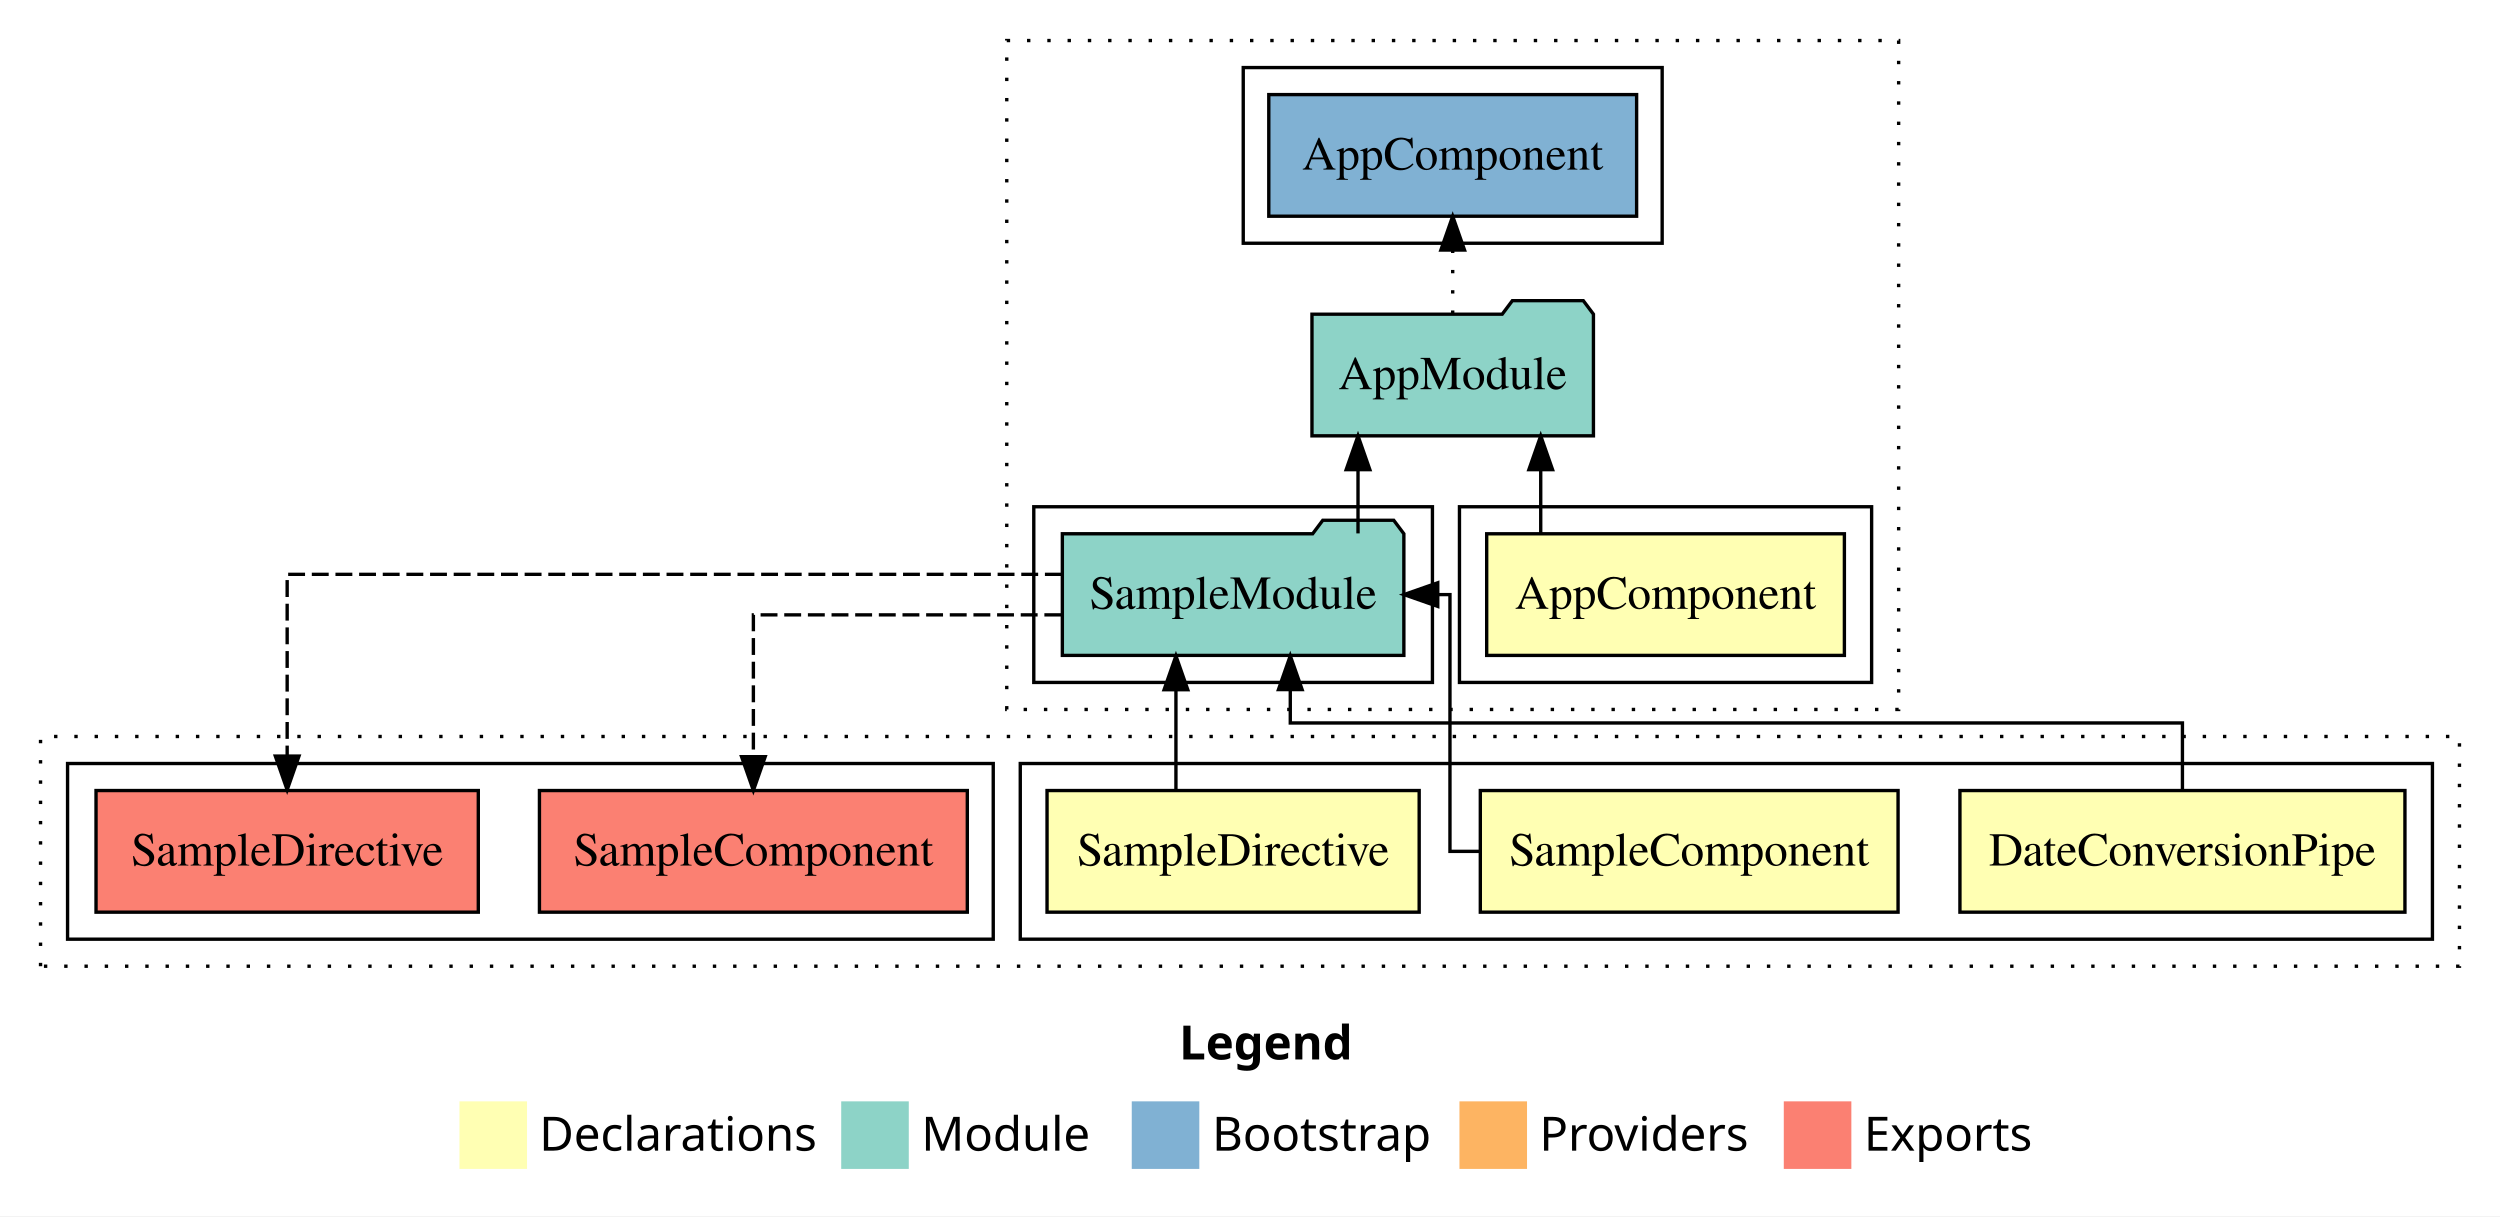
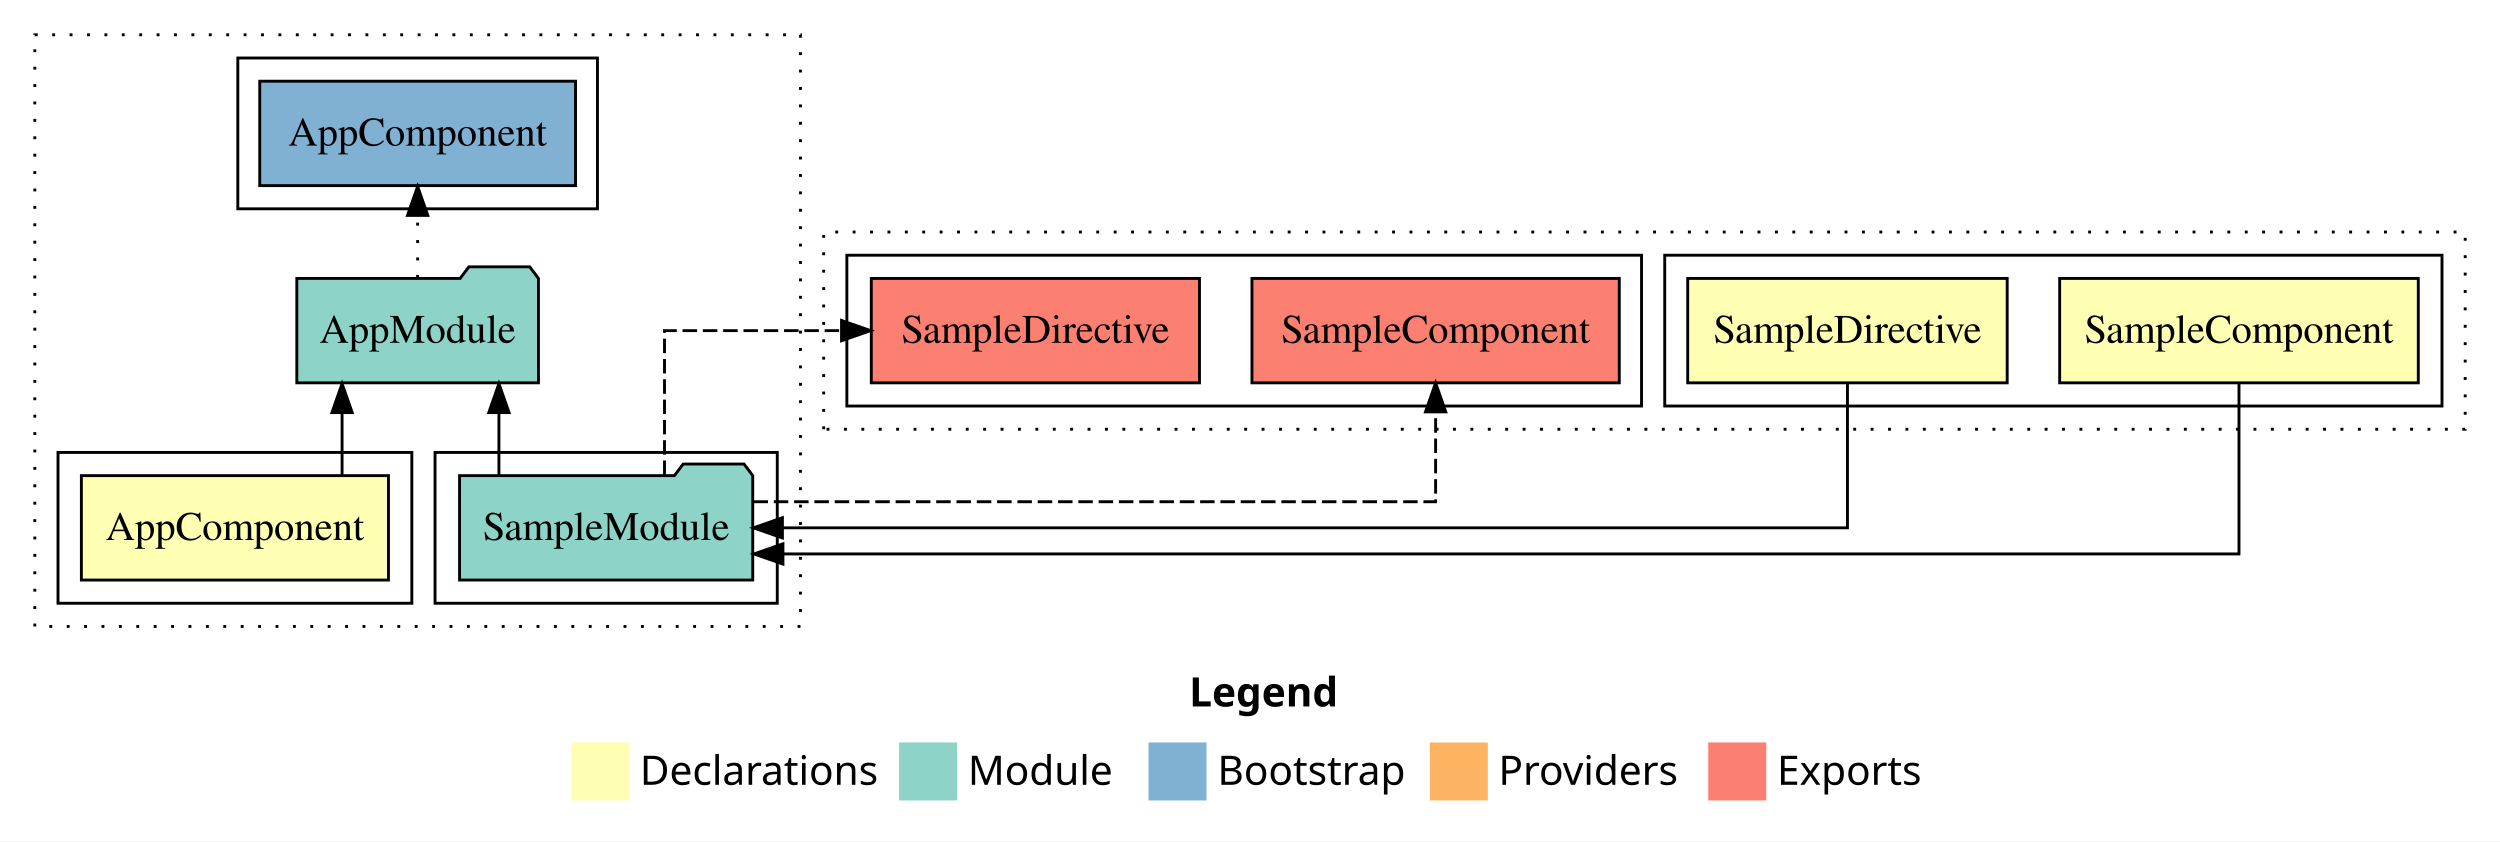
- <svg xmlns="http://www.w3.org/2000/svg" width="740pt" height="360pt" viewBox="0.00 0.00 740.00 360.00">
-   <g id="graph0" class="graph" transform="scale(1 1) rotate(0) translate(4 356)">
-     <polygon fill="#ffffff" stroke="transparent" points="-4,4 -4,-356 736,-356 736,4 -4,4" />
-     <text text-anchor="start" x="345.009" y="-42.4" font-family="sans-serif" font-weight="bold" font-size="14.00" fill="#000000">Legend</text>
-     <polygon fill="#ffffb3" stroke="transparent" points="132,-10 132,-30 152,-30 152,-10 132,-10" />
-     <text text-anchor="start" x="155.629" y="-15.4" font-family="sans-serif" font-size="14.00" fill="#000000">  Declarations</text>
-     <polygon fill="#8dd3c7" stroke="transparent" points="245,-10 245,-30 265,-30 265,-10 245,-10" />
-     <text text-anchor="start" x="268.725" y="-15.4" font-family="sans-serif" font-size="14.00" fill="#000000">  Module</text>
-     <polygon fill="#80b1d3" stroke="transparent" points="331,-10 331,-30 351,-30 351,-10 331,-10" />
-     <text text-anchor="start" x="354.781" y="-15.4" font-family="sans-serif" font-size="14.00" fill="#000000">  Bootstrap</text>
-     <polygon fill="#fdb462" stroke="transparent" points="428,-10 428,-30 448,-30 448,-10 428,-10" />
-     <text text-anchor="start" x="451.673" y="-15.4" font-family="sans-serif" font-size="14.00" fill="#000000">  Providers</text>
-     <polygon fill="#fb8072" stroke="transparent" points="524,-10 524,-30 544,-30 544,-10 524,-10" />
-     <text text-anchor="start" x="547.726" y="-15.4" font-family="sans-serif" font-size="14.00" fill="#000000">  Exports</text>
+ <svg xmlns="http://www.w3.org/2000/svg" width="862pt" height="290pt" viewBox="0.00 0.00 862.00 290.00">
+   <g id="graph0" class="graph" transform="scale(1 1) rotate(0) translate(4 286)">
+     <polygon fill="#ffffff" stroke="transparent" points="-4,4 -4,-286 858,-286 858,4 -4,4" />
+     <text text-anchor="start" x="406.009" y="-42.4" font-family="sans-serif" font-weight="bold" font-size="14.00" fill="#000000">Legend</text>
+     <polygon fill="#ffffb3" stroke="transparent" points="193,-10 193,-30 213,-30 213,-10 193,-10" />
+     <text text-anchor="start" x="216.629" y="-15.4" font-family="sans-serif" font-size="14.00" fill="#000000">  Declarations</text>
+     <polygon fill="#8dd3c7" stroke="transparent" points="306,-10 306,-30 326,-30 326,-10 306,-10" />
+     <text text-anchor="start" x="329.725" y="-15.4" font-family="sans-serif" font-size="14.00" fill="#000000">  Module</text>
+     <polygon fill="#80b1d3" stroke="transparent" points="392,-10 392,-30 412,-30 412,-10 392,-10" />
+     <text text-anchor="start" x="415.781" y="-15.4" font-family="sans-serif" font-size="14.00" fill="#000000">  Bootstrap</text>
+     <polygon fill="#fdb462" stroke="transparent" points="489,-10 489,-30 509,-30 509,-10 489,-10" />
+     <text text-anchor="start" x="512.673" y="-15.4" font-family="sans-serif" font-size="14.00" fill="#000000">  Providers</text>
+     <polygon fill="#fb8072" stroke="transparent" points="585,-10 585,-30 605,-30 605,-10 585,-10" />
+     <text text-anchor="start" x="608.726" y="-15.4" font-family="sans-serif" font-size="14.00" fill="#000000">  Exports</text>
    <g id="clust1" class="cluster">
-       <polygon fill="none" stroke="#000000" stroke-dasharray="1,5" points="294,-146 294,-344 558,-344 558,-146 294,-146" />
+       <polygon fill="none" stroke="#000000" stroke-dasharray="1,5" points="8,-70 8,-274 272,-274 272,-70 8,-70" />
    </g>
    <g id="clust2" class="cluster">
-       <polygon fill="none" stroke="#000000" points="428,-154 428,-206 550,-206 550,-154 428,-154" />
+       <polygon fill="none" stroke="#000000" points="16,-78 16,-130 138,-130 138,-78 16,-78" />
    </g>
    <g id="clust4" class="cluster">
-       <polygon fill="none" stroke="#000000" points="302,-154 302,-206 420,-206 420,-154 302,-154" />
+       <polygon fill="none" stroke="#000000" points="146,-78 146,-130 264,-130 264,-78 146,-78" />
    </g>
    <g id="clust6" class="cluster">
-       <polygon fill="none" stroke="#000000" points="364,-284 364,-336 488,-336 488,-284 364,-284" />
+       <polygon fill="none" stroke="#000000" points="78,-214 78,-266 202,-266 202,-214 78,-214" />
    </g>
    <g id="clust8" class="cluster">
-       <polygon fill="none" stroke="#000000" stroke-dasharray="1,5" points="8,-70 8,-138 724,-138 724,-70 8,-70" />
+       <polygon fill="none" stroke="#000000" stroke-dasharray="1,5" points="280,-138 280,-206 846,-206 846,-138 280,-138" />
    </g>
    <g id="clust9" class="cluster">
-       <polygon fill="none" stroke="#000000" points="298,-78 298,-130 716,-130 716,-78 298,-78" />
+       <polygon fill="none" stroke="#000000" points="570,-146 570,-198 838,-198 838,-146 570,-146" />
    </g>
-     <g id="clust14" class="cluster">
-       <polygon fill="none" stroke="#000000" points="16,-78 16,-130 290,-130 290,-78 16,-78" />
+     <g id="clust13" class="cluster">
+       <polygon fill="none" stroke="#000000" points="288,-146 288,-198 562,-198 562,-146 288,-146" />
    </g>
    <g id="node1" class="node">
-       <polygon fill="#ffffb3" stroke="#000000" points="541.94,-198 436.06,-198 436.06,-162 541.94,-162 541.94,-198" />
-       <text text-anchor="middle" x="489" y="-175.8" font-family="Times,serif" font-size="14.00" fill="#000000">AppComponent</text>
+       <polygon fill="#ffffb3" stroke="#000000" points="129.94,-122 24.06,-122 24.06,-86 129.94,-86 129.94,-122" />
+       <text text-anchor="middle" x="77" y="-99.8" font-family="Times,serif" font-size="14.00" fill="#000000">AppComponent</text>
    </g>
    <g id="node2" class="node">
-       <polygon fill="#8dd3c7" stroke="#000000" points="467.657,-263 464.657,-267 443.657,-267 440.657,-263 384.343,-263 384.343,-227 467.657,-227 467.657,-263" />
-       <text text-anchor="middle" x="426" y="-240.8" font-family="Times,serif" font-size="14.00" fill="#000000">AppModule</text>
+       <polygon fill="#8dd3c7" stroke="#000000" points="181.657,-190 178.657,-194 157.657,-194 154.657,-190 98.343,-190 98.343,-154 181.657,-154 181.657,-190" />
+       <text text-anchor="middle" x="140" y="-167.8" font-family="Times,serif" font-size="14.00" fill="#000000">AppModule</text>
    </g>
    <g id="edge1" class="edge">
-       <path fill="none" stroke="#000000" d="M452.054,-198.106C452.054,-198.106 452.054,-216.991 452.054,-216.991" />
-       <polygon fill="#000000" stroke="#000000" points="448.554,-216.991 452.054,-226.991 455.554,-216.991 448.554,-216.991" />
+       <path fill="none" stroke="#000000" d="M113.946,-122.223C113.946,-122.223 113.946,-143.727 113.946,-143.727" />
+       <polygon fill="#000000" stroke="#000000" points="110.446,-143.727 113.946,-153.727 117.446,-143.727 110.446,-143.727" />
    </g>
    <g id="node4" class="node">
-       <polygon fill="#80b1d3" stroke="#000000" points="480.439,-328 371.561,-328 371.561,-292 480.439,-292 480.439,-328" />
-       <text text-anchor="middle" x="426" y="-305.8" font-family="Times,serif" font-size="14.00" fill="#000000">AppComponent </text>
+       <polygon fill="#80b1d3" stroke="#000000" points="194.439,-258 85.561,-258 85.561,-222 194.439,-222 194.439,-258" />
+       <text text-anchor="middle" x="140" y="-235.8" font-family="Times,serif" font-size="14.00" fill="#000000">AppComponent </text>
    </g>
    <g id="edge3" class="edge">
-       <path fill="none" stroke="#000000" stroke-dasharray="1,5" d="M426,-263.106C426,-263.106 426,-281.991 426,-281.991" />
-       <polygon fill="#000000" stroke="#000000" points="422.5,-281.991 426,-291.991 429.5,-281.991 422.5,-281.991" />
+       <path fill="none" stroke="#000000" stroke-dasharray="1,5" d="M140,-190.223C140,-190.223 140,-211.727 140,-211.727" />
+       <polygon fill="#000000" stroke="#000000" points="136.5,-211.727 140,-221.727 143.5,-211.727 136.5,-211.727" />
    </g>
    <g id="node3" class="node">
-       <polygon fill="#8dd3c7" stroke="#000000" points="411.544,-198 408.544,-202 387.544,-202 384.544,-198 310.456,-198 310.456,-162 411.544,-162 411.544,-198" />
-       <text text-anchor="middle" x="361" y="-175.8" font-family="Times,serif" font-size="14.00" fill="#000000">SampleModule</text>
+       <polygon fill="#8dd3c7" stroke="#000000" points="255.544,-122 252.544,-126 231.544,-126 228.544,-122 154.456,-122 154.456,-86 255.544,-86 255.544,-122" />
+       <text text-anchor="middle" x="205" y="-99.8" font-family="Times,serif" font-size="14.00" fill="#000000">SampleModule</text>
    </g>
    <g id="edge2" class="edge">
-       <path fill="none" stroke="#000000" d="M397.972,-198.106C397.972,-198.106 397.972,-216.991 397.972,-216.991" />
-       <polygon fill="#000000" stroke="#000000" points="394.472,-216.991 397.972,-226.991 401.472,-216.991 394.472,-216.991" />
+       <path fill="none" stroke="#000000" d="M168.028,-122.223C168.028,-122.223 168.028,-143.727 168.028,-143.727" />
+       <polygon fill="#000000" stroke="#000000" points="164.529,-143.727 168.028,-153.727 171.529,-143.727 164.529,-143.727" />
+     </g>
+     <g id="node7" class="node">
+       <polygon fill="#fb8072" stroke="#000000" points="554.326,-190 427.675,-190 427.675,-154 554.326,-154 554.326,-190" />
+       <text text-anchor="middle" x="491" y="-167.8" font-family="Times,serif" font-size="14.00" fill="#000000">SampleComponent </text>
+     </g>
+     <g id="edge6" class="edge">
+       <path fill="none" stroke="#000000" stroke-dasharray="5,2" d="M255.802,-113C337.986,-113 491,-113 491,-113 491,-113 491,-143.977 491,-143.977" />
+       <polygon fill="#000000" stroke="#000000" points="487.5,-143.977 491,-153.977 494.5,-143.977 487.5,-143.977" />
    </g>
    <g id="node8" class="node">
-       <polygon fill="#fb8072" stroke="#000000" points="282.325,-122 155.674,-122 155.674,-86 282.325,-86 282.325,-122" />
-       <text text-anchor="middle" x="219" y="-99.8" font-family="Times,serif" font-size="14.00" fill="#000000">SampleComponent </text>
+       <polygon fill="#fb8072" stroke="#000000" points="409.577,-190 296.423,-190 296.423,-154 409.577,-154 409.577,-190" />
+       <text text-anchor="middle" x="353" y="-167.8" font-family="Times,serif" font-size="14.00" fill="#000000">SampleDirective </text>
    </g>
    <g id="edge7" class="edge">
-       <path fill="none" stroke="#000000" stroke-dasharray="5,2" d="M310.136,-174C269.39,-174 219,-174 219,-174 219,-174 219,-132.027 219,-132.027" />
-       <polygon fill="#000000" stroke="#000000" points="222.5,-132.027 219,-122.027 215.5,-132.027 222.5,-132.027" />
-     </g>
-     <g id="node9" class="node">
-       <polygon fill="#fb8072" stroke="#000000" points="137.577,-122 24.423,-122 24.423,-86 137.577,-86 137.577,-122" />
-       <text text-anchor="middle" x="81" y="-99.8" font-family="Times,serif" font-size="14.00" fill="#000000">SampleDirective </text>
-     </g>
-     <g id="edge8" class="edge">
-       <path fill="none" stroke="#000000" stroke-dasharray="5,2" d="M310.294,-186C229.606,-186 81,-186 81,-186 81,-186 81,-132.198 81,-132.198" />
-       <polygon fill="#000000" stroke="#000000" points="84.5,-132.198 81,-122.198 77.5,-132.198 84.5,-132.198" />
+       <path fill="none" stroke="#000000" stroke-dasharray="5,2" d="M225.12,-122.223C225.12,-142.365 225.12,-172 225.12,-172 225.12,-172 286.166,-172 286.166,-172" />
+       <polygon fill="#000000" stroke="#000000" points="286.166,-175.5 296.166,-172 286.165,-168.5 286.166,-175.5" />
    </g>
    <g id="node5" class="node">
-       <polygon fill="#ffffb3" stroke="#000000" points="707.861,-122 576.139,-122 576.139,-86 707.861,-86 707.861,-122" />
-       <text text-anchor="middle" x="642" y="-99.8" font-family="Times,serif" font-size="14.00" fill="#000000">DateConversionPipe</text>
+       <polygon fill="#ffffb3" stroke="#000000" points="829.826,-190 706.174,-190 706.174,-154 829.826,-154 829.826,-190" />
+       <text text-anchor="middle" x="768" y="-167.8" font-family="Times,serif" font-size="14.00" fill="#000000">SampleComponent</text>
    </g>
    <g id="edge4" class="edge">
-       <path fill="none" stroke="#000000" d="M642,-122.11C642,-131.897 642,-142 642,-142 642,-142 377.924,-142 377.924,-142 377.924,-142 377.924,-151.89 377.924,-151.89" />
-       <polygon fill="#000000" stroke="#000000" points="374.424,-151.89 377.924,-161.89 381.424,-151.89 374.424,-151.89" />
+       <path fill="none" stroke="#000000" d="M768,-153.752C768,-130.982 768,-95 768,-95 768,-95 265.955,-95 265.955,-95" />
+       <polygon fill="#000000" stroke="#000000" points="265.955,-91.5 255.956,-95 265.955,-98.5 265.955,-91.5" />
    </g>
    <g id="node6" class="node">
-       <polygon fill="#ffffb3" stroke="#000000" points="557.826,-122 434.174,-122 434.174,-86 557.826,-86 557.826,-122" />
-       <text text-anchor="middle" x="496" y="-99.8" font-family="Times,serif" font-size="14.00" fill="#000000">SampleComponent</text>
+       <polygon fill="#ffffb3" stroke="#000000" points="688.076,-190 577.924,-190 577.924,-154 688.076,-154 688.076,-190" />
+       <text text-anchor="middle" x="633" y="-167.8" font-family="Times,serif" font-size="14.00" fill="#000000">SampleDirective</text>
    </g>
    <g id="edge5" class="edge">
-       <path fill="none" stroke="#000000" d="M434.156,-104C428.698,-104 425.188,-104 425.188,-104 425.188,-104 425.188,-180 425.188,-180 425.188,-180 421.575,-180 421.575,-180" />
-       <polygon fill="#000000" stroke="#000000" points="421.575,-176.5 411.575,-180 421.575,-183.5 421.575,-176.5" />
-     </g>
-     <g id="node7" class="node">
-       <polygon fill="#ffffb3" stroke="#000000" points="416.076,-122 305.924,-122 305.924,-86 416.076,-86 416.076,-122" />
-       <text text-anchor="middle" x="361" y="-99.8" font-family="Times,serif" font-size="14.00" fill="#000000">SampleDirective</text>
-     </g>
-     <g id="edge6" class="edge">
-       <path fill="none" stroke="#000000" d="M344.076,-122.011C344.076,-122.011 344.076,-151.855 344.076,-151.855" />
-       <polygon fill="#000000" stroke="#000000" points="340.576,-151.855 344.076,-161.855 347.576,-151.855 340.576,-151.855" />
+       <path fill="none" stroke="#000000" d="M633,-153.777C633,-133.635 633,-104 633,-104 633,-104 265.778,-104 265.778,-104" />
+       <polygon fill="#000000" stroke="#000000" points="265.778,-100.5 255.778,-104 265.778,-107.5 265.778,-100.5" />
    </g>
  </g>
</svg>
